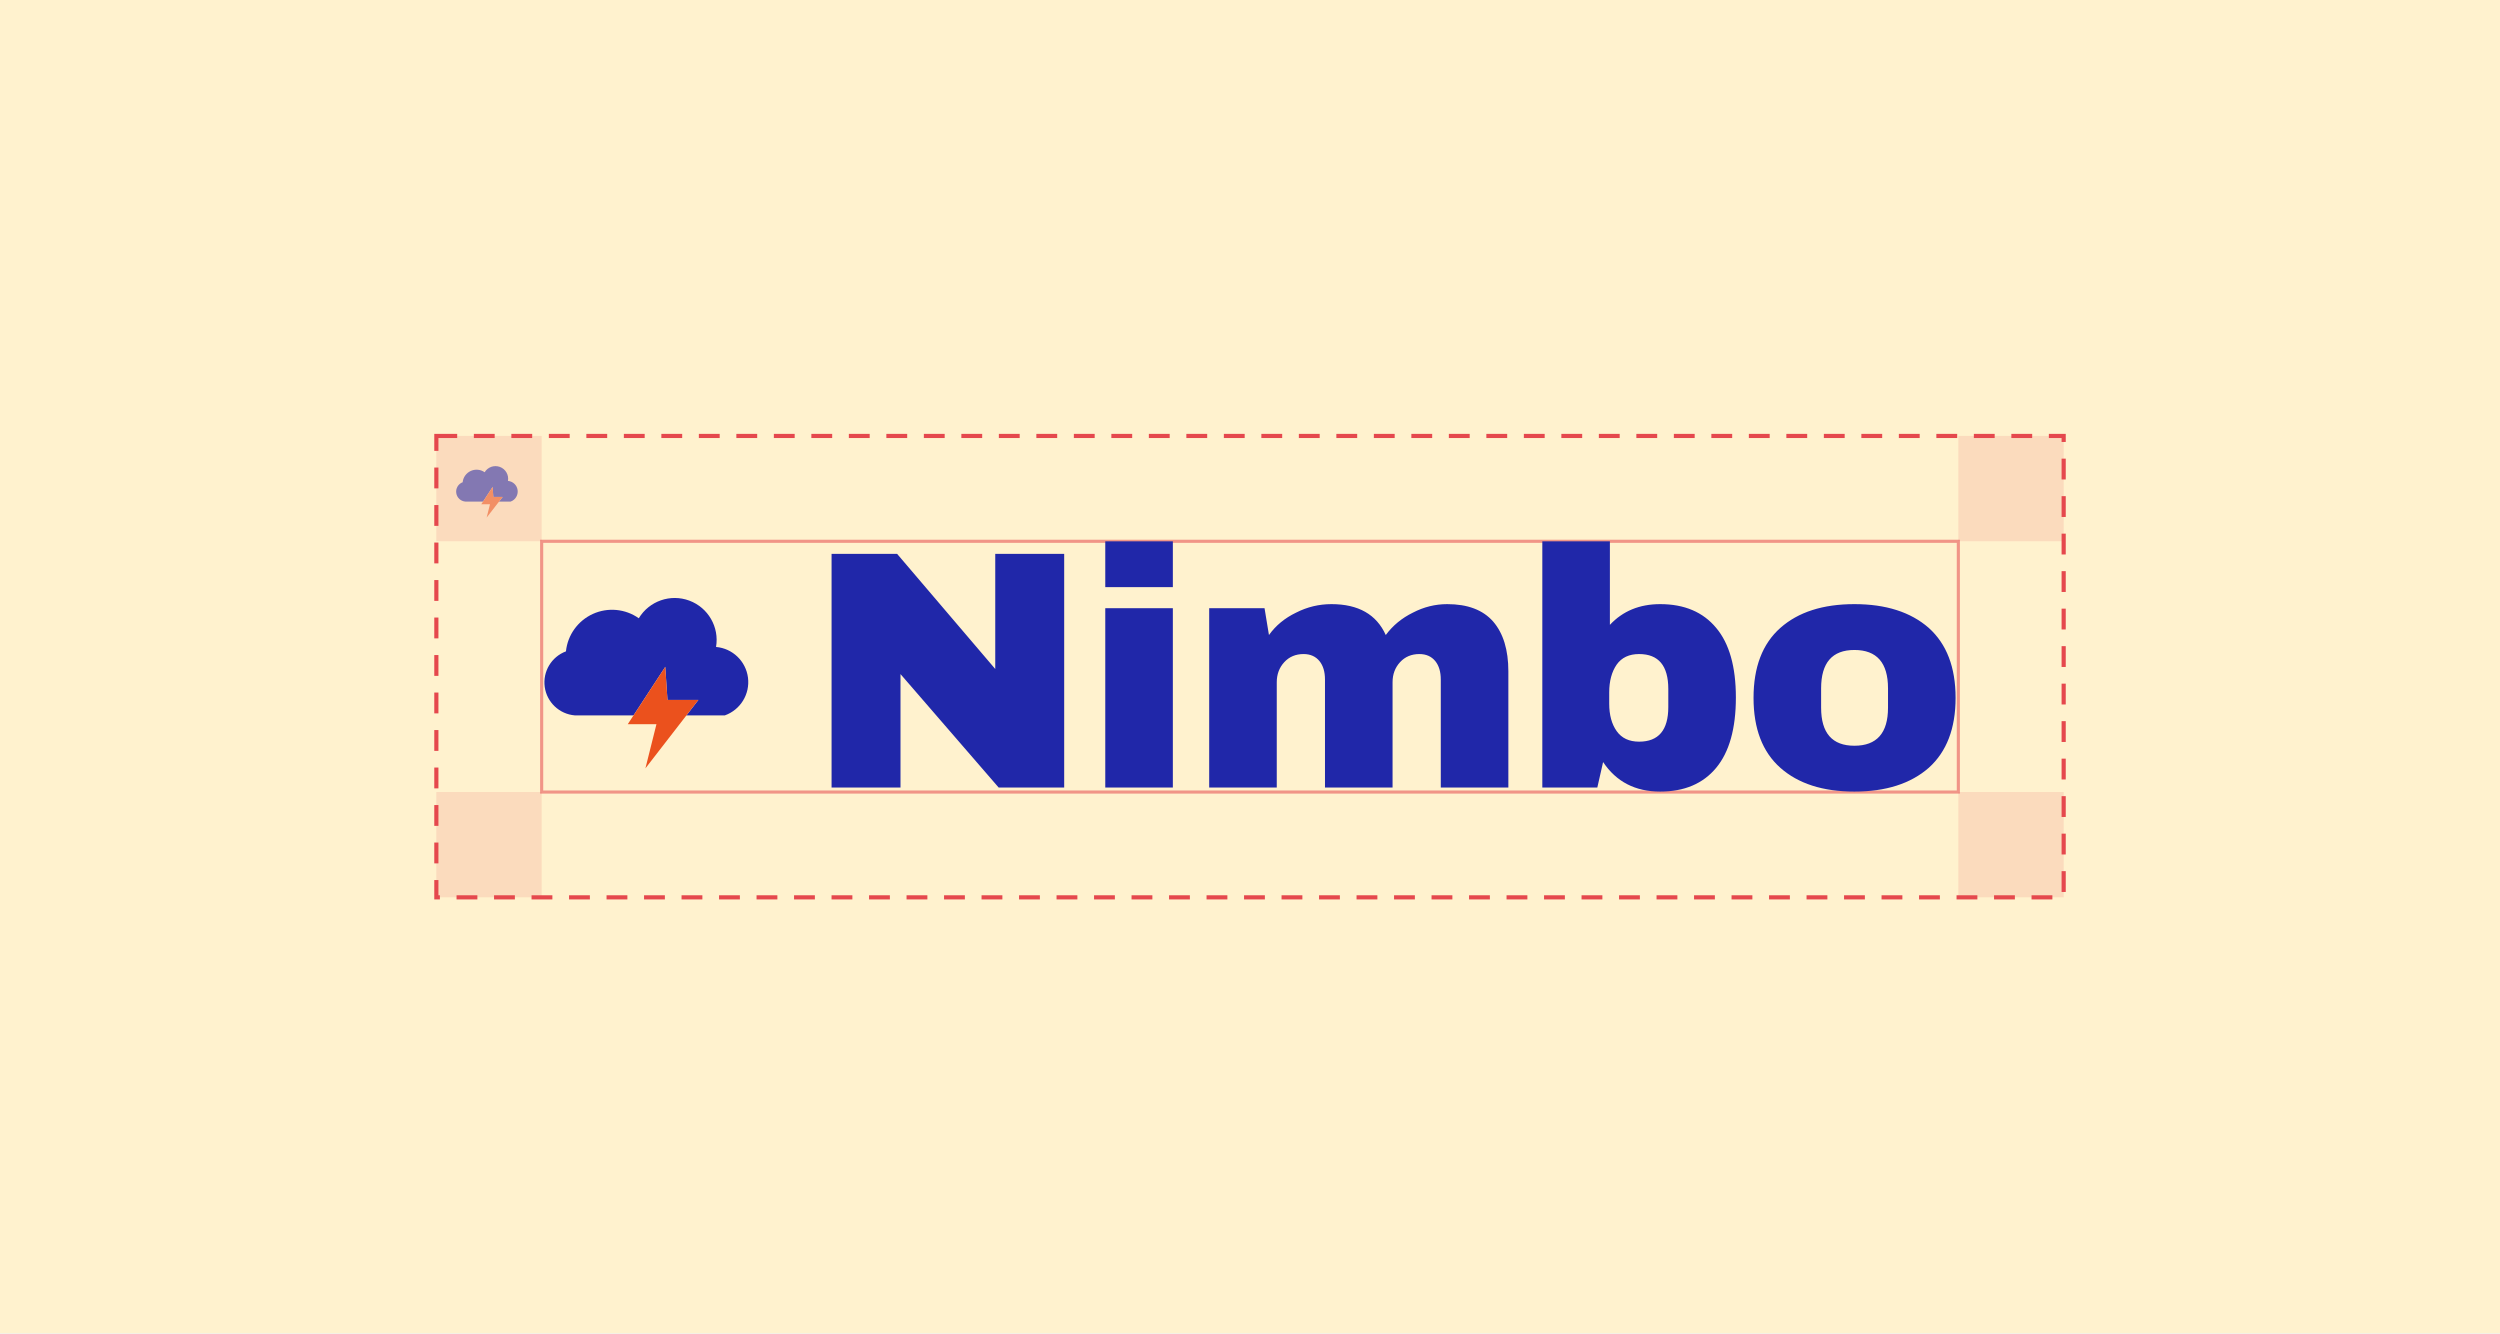
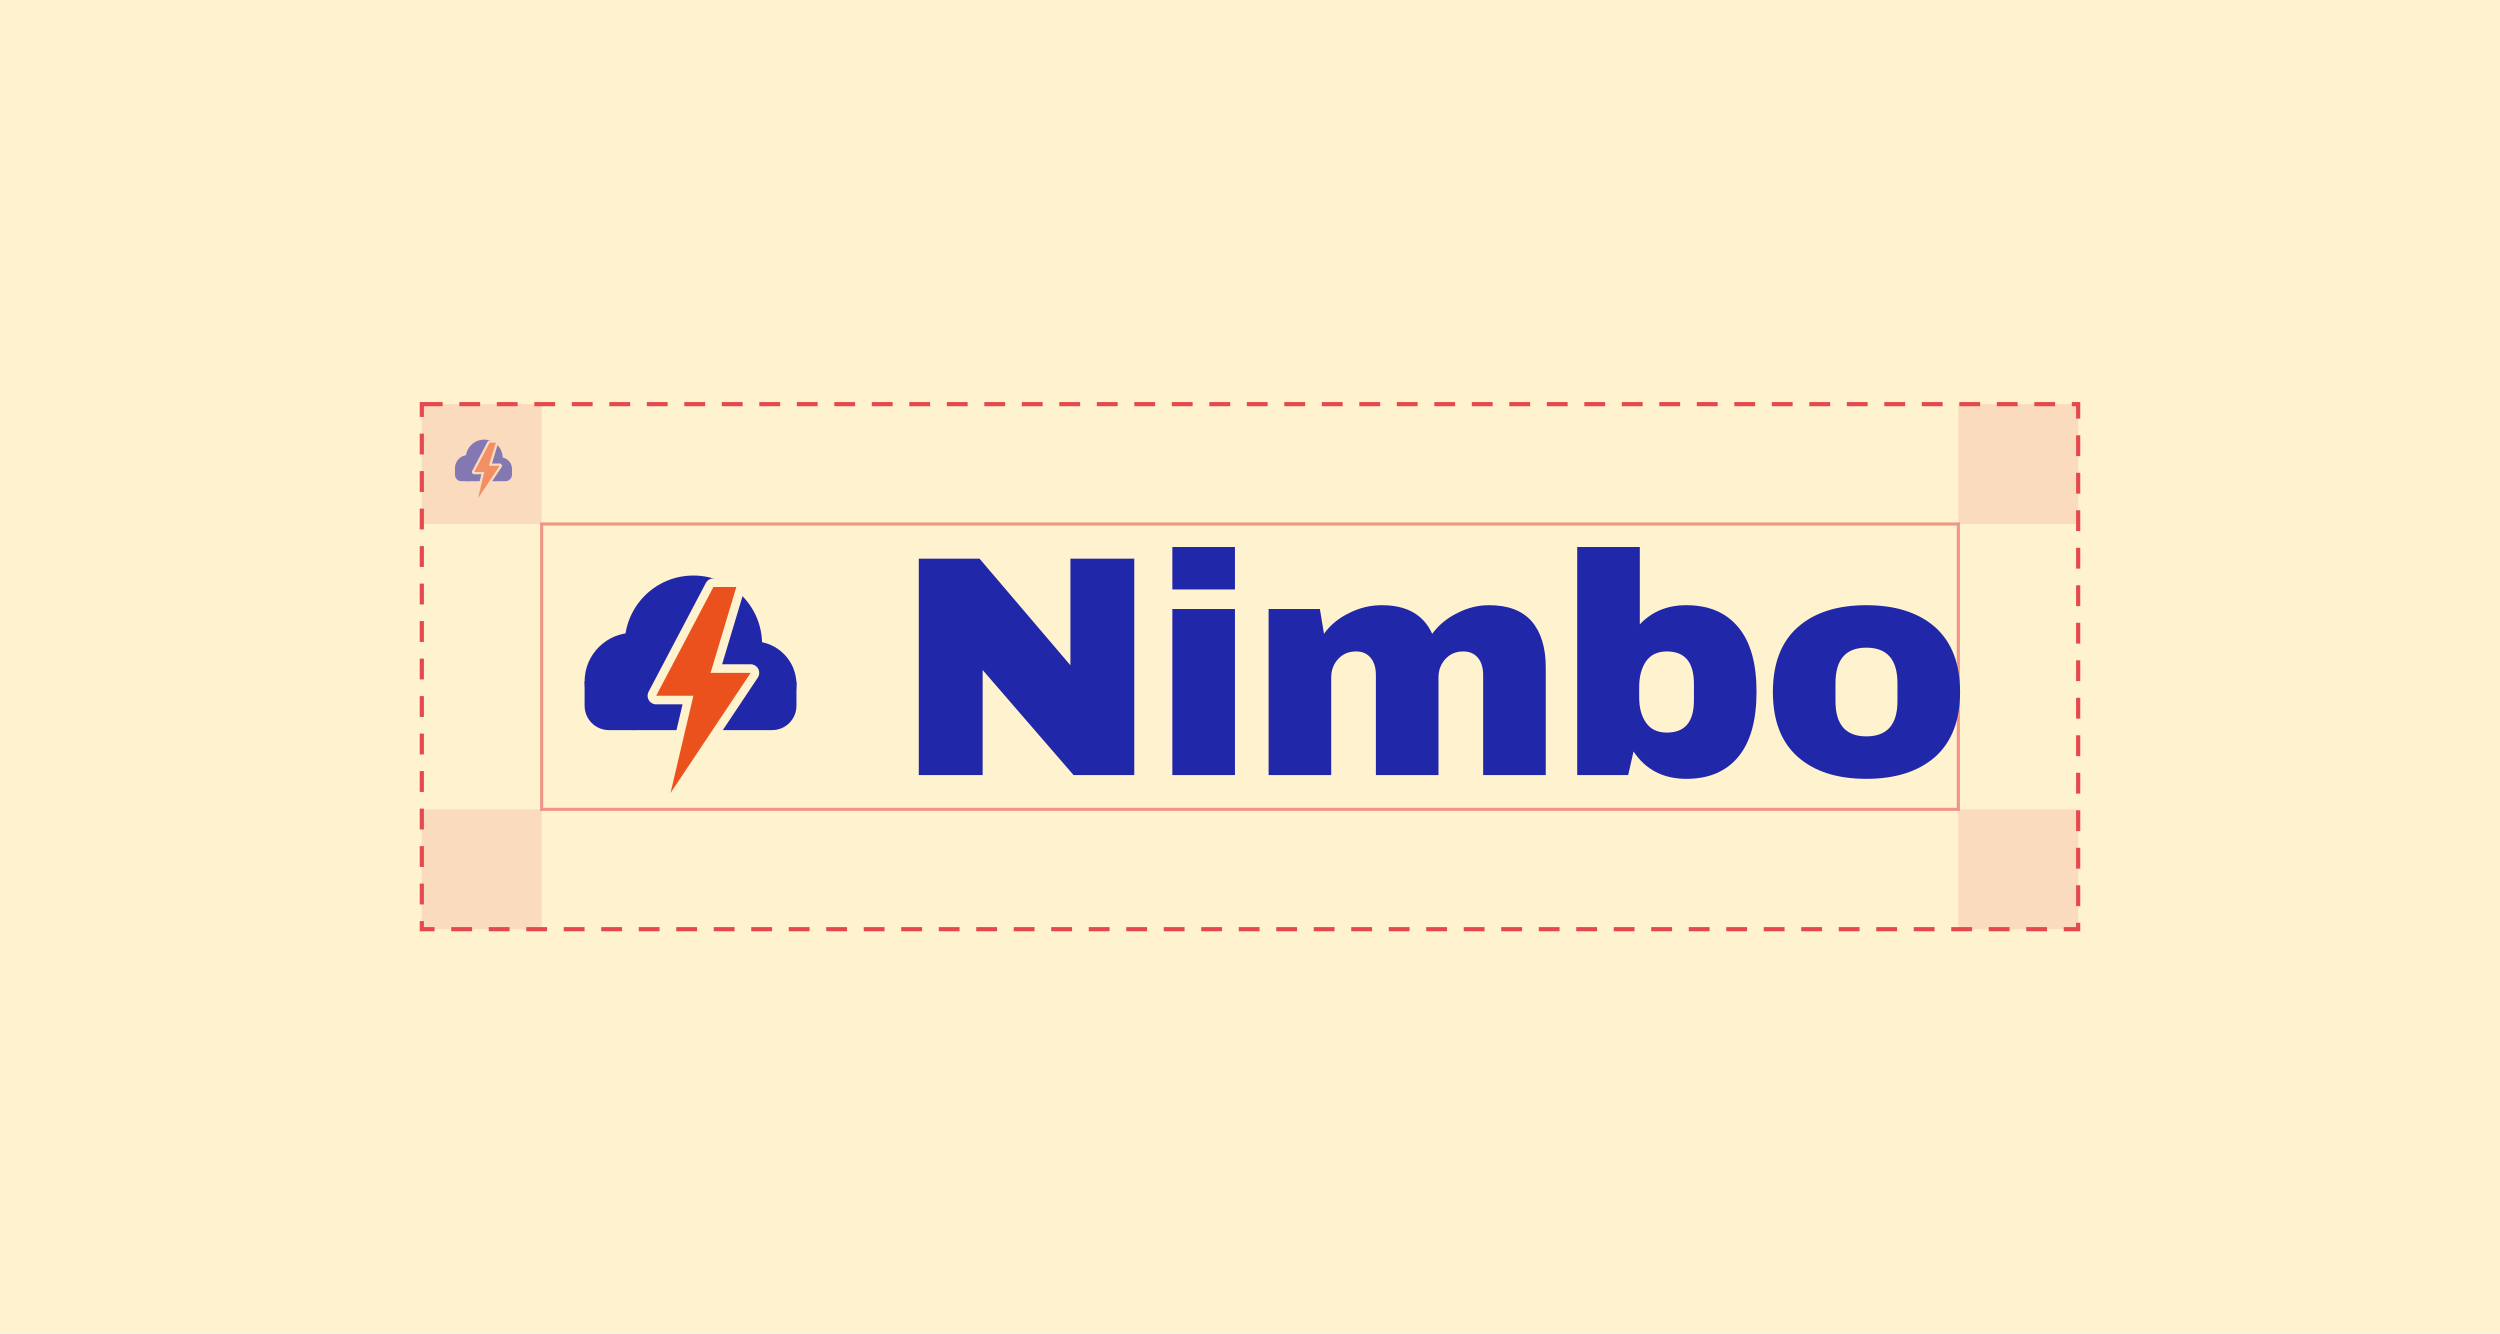
<svg xmlns="http://www.w3.org/2000/svg" viewBox="0 0 1200 640" width="1200" height="640">
  <rect width="1200" height="640" fill="#FFF2CE" />
-   <rect x="209.45" y="209.26" width="50.55" height="50.55" fill="#E5484D" opacity="0.14" />
-   <rect x="940" y="209.26" width="50.55" height="50.55" fill="#E5484D" opacity="0.14" />
-   <rect x="209.45" y="380.18" width="50.55" height="50.55" fill="#E5484D" opacity="0.14" />
-   <rect x="940" y="380.18" width="50.55" height="50.55" fill="#E5484D" opacity="0.14" />
-   <rect x="209.45" y="209.26" width="781.11" height="221.47" fill="none" stroke="#E5484D" stroke-width="2" stroke-dasharray="10 8" />
-   <rect x="260" y="259.82" width="680" height="120.36" fill="none" stroke="#E5484D" stroke-width="1.5" opacity="0.55" />
+   <rect x="202.47" y="193.99" width="57.53" height="57.53" fill="#E5484D" opacity="0.14" />
+   <rect x="940" y="193.99" width="57.53" height="57.53" fill="#E5484D" opacity="0.14" />
+   <rect x="202.47" y="388.48" width="57.53" height="57.53" fill="#E5484D" opacity="0.14" />
+   <rect x="940" y="388.48" width="57.53" height="57.53" fill="#E5484D" opacity="0.14" />
+   <rect x="202.47" y="193.99" width="795.05" height="252.02" fill="none" stroke="#E5484D" stroke-width="2" stroke-dasharray="10 8" />
+   <rect x="260" y="251.52" width="680" height="136.97" fill="none" stroke="#E5484D" stroke-width="1.5" opacity="0.55" />
  <g opacity="0.55">
-     <g transform="translate(218.55 218.36)">
-       <g transform="scale(0.32)">
-         <mask id="k78" maskUnits="userSpaceOnUse" x="-50" y="-50" width="400" height="400">
+     <g transform="translate(212.83 204.35)">
+       <g transform="scale(0.37)">
+         <mask id="k19" maskUnits="userSpaceOnUse" x="-50" y="-50" width="400" height="400">
          <rect x="-50" y="-50" width="400" height="400" fill="#fff" />
          <g fill="#000">
-             <path d="M56 48 39 74h13l-5 20 24-31H57z" fill="#000" />
+             <path d="M60 22 40 60h13L45 94l28-42H59l9-30z" fill="#000" />
+             <path d="M60 22 40 60h13L45 94l28-42H59l9-30z" fill="none" stroke="#000" stroke-width="6" stroke-linecap="round" stroke-linejoin="round" />
          </g>
        </mask>
-         <g mask="url(#k78)">
-           <path d="M15 70a15 15 0 0 1-4-29 21 21 0 0 1 33-15 19 19 0 0 1 35 13 16 16 0 0 1 4 31Z" fill="#2027A9" />
+         <g mask="url(#k19)">
+           <circle cx="32" cy="55" r="17" fill="#2027A9" />
+           <circle cx="53" cy="42" r="24" fill="#2027A9" />
+           <circle cx="74" cy="56" r="15" fill="#2027A9" />
+           <path d="M15 55h74v8.5a8.5 8.5 0 0 1-8.5 8.5h-57A8.5 8.5 0 0 1 15 63.5z" fill="#2027A9" />
        </g>
-         <path d="M56 48 39 74h13l-5 20 24-31H57z" fill="#EB511D" />
+         <path d="M60 22 40 60h13L45 94l28-42H59l9-30z" fill="#EB511D" />
      </g>
    </g>
  </g>
-   <g transform="translate(260 265.86)">
-     <g transform="scale(1.63)">
-       <g transform="translate(0 2.06)">
-         <g transform="scale(0.65)">
-           <mask id="k77" maskUnits="userSpaceOnUse" x="-50" y="-50" width="400" height="400">
-             <rect x="-50" y="-50" width="400" height="400" fill="#fff" />
-             <g fill="#000">
-               <path d="M56 48 39 74h13l-5 20 24-31H57z" fill="#000" />
-             </g>
-           </mask>
-           <g mask="url(#k77)">
-             <path d="M15 70a15 15 0 0 1-4-29 21 21 0 0 1 33-15 19 19 0 0 1 35 13 16 16 0 0 1 4 31Z" fill="#2027A9" />
+   <g transform="translate(260 251.52)">
+     <g transform="scale(1.51)">
+       <g transform="scale(0.91)">
+         <mask id="k18" maskUnits="userSpaceOnUse" x="-50" y="-50" width="400" height="400">
+           <rect x="-50" y="-50" width="400" height="400" fill="#fff" />
+           <g fill="#000">
+             <path d="M60 22 40 60h13L45 94l28-42H59l9-30z" fill="#000" />
+             <path d="M60 22 40 60h13L45 94l28-42H59l9-30z" fill="none" stroke="#000" stroke-width="6" stroke-linecap="round" stroke-linejoin="round" />
          </g>
-           <path d="M56 48 39 74h13l-5 20 24-31H57z" fill="#EB511D" />
+         </mask>
+         <g mask="url(#k18)">
+           <circle cx="32" cy="55" r="17" fill="#2027A9" />
+           <circle cx="53" cy="42" r="24" fill="#2027A9" />
+           <circle cx="74" cy="56" r="15" fill="#2027A9" />
+           <path d="M15 55h74v8.5a8.5 8.5 0 0 1-8.5 8.5h-57A8.5 8.5 0 0 1 15 63.5z" fill="#2027A9" />
        </g>
+         <path d="M60 22 40 60h13L45 94l28-42H59l9-30z" fill="#EB511D" />
      </g>
-       <g transform="translate(77.97 68.8)">
+       <g transform="translate(112.48 79.81)">
        <path fill="#2027A9" d="M56.6 0 27.7 -33.4V0H7.4V-68.8H26.7L55.6 -34.9V-68.8H75.9V0ZM88 -59V-72.5H107.9V-59ZM88 0V-52.8H107.9V0ZM206.7 -34.2V0H186.8V-31.8Q186.8 -35.2 185.2 -37.2Q183.5 -39.3 180.5 -39.3Q177 -39.3 174.8 -36.9Q172.6 -34.5 172.6 -31V0H152.7V-31.8Q152.7 -35.2 151.1 -37.2Q149.4 -39.3 146.4 -39.3Q142.9 -39.3 140.7 -36.9Q138.5 -34.5 138.5 -31V0H118.6V-52.8H134.9L136.2 -44.9Q139.2 -49.1 144.2 -51.5Q149.1 -54 154.6 -54Q166.5 -54 170.6 -44.9Q173.7 -49.1 178.6 -51.5Q183.4 -54 188.7 -54Q197.7 -54 202.2 -48.9Q206.7 -43.7 206.7 -34.2ZM251.4 -54Q262.1 -54 267.9 -47Q273.7 -40.1 273.7 -26.5Q273.7 -12.8 267.9 -5.8Q262.1 1.2 251.4 1.2Q240.4 1.2 234.6 -7.5L232.9 0H216.7V-72.5H236.6V-47.9Q242.3 -54 251.4 -54ZM236.4 -28V-24.7Q236.4 -19.7 238.6 -16.6Q240.8 -13.5 245.2 -13.5Q253.8 -13.5 253.8 -23.7V-29Q253.8 -39.3 245.2 -39.3Q240.8 -39.3 238.6 -36.2Q236.4 -33 236.4 -28ZM338.4 -26.4Q338.4 -12.9 330.5 -5.8Q322.5 1.2 308.6 1.2Q294.7 1.2 286.8 -5.8Q278.9 -12.8 278.9 -26.4Q278.9 -40 286.8 -47Q294.7 -54 308.6 -54Q322.5 -54 330.5 -47Q338.4 -39.9 338.4 -26.4ZM298.8 -29.2V-23.5Q298.8 -12.3 308.6 -12.3Q318.5 -12.3 318.5 -23.5V-29.2Q318.5 -40.5 308.6 -40.5Q298.8 -40.5 298.8 -29.2Z" />
      </g>
    </g>
  </g>
</svg>
